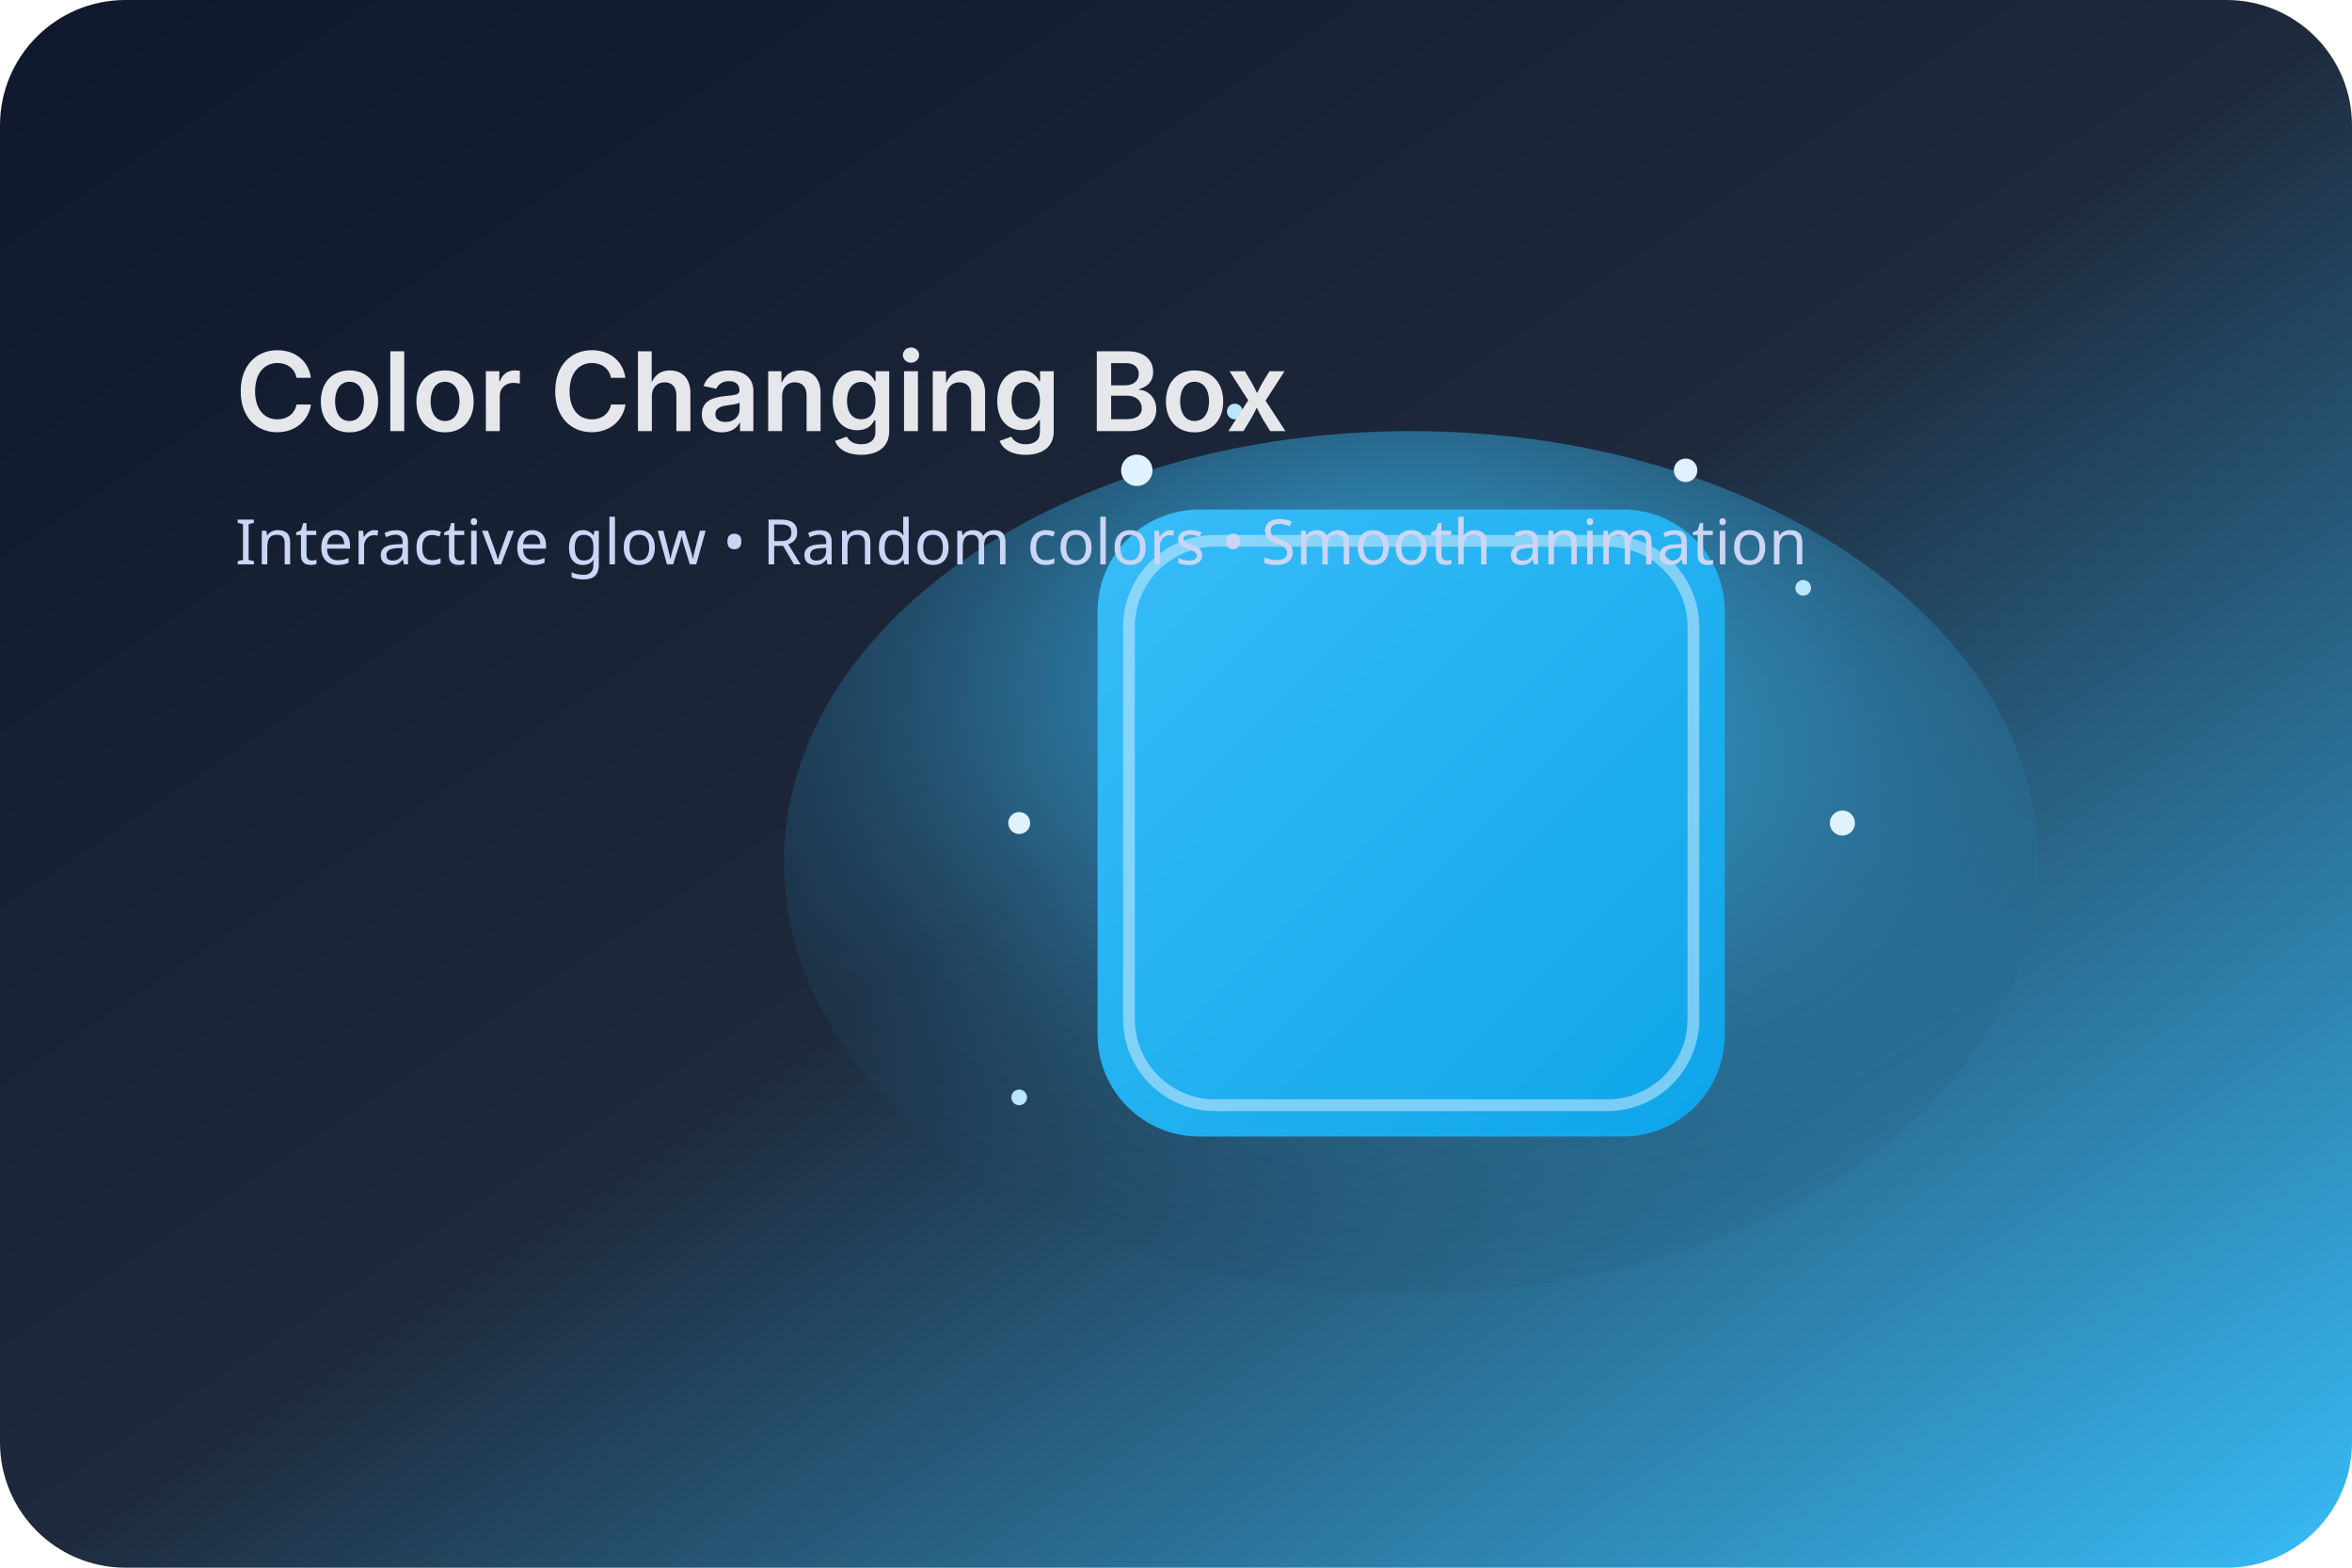
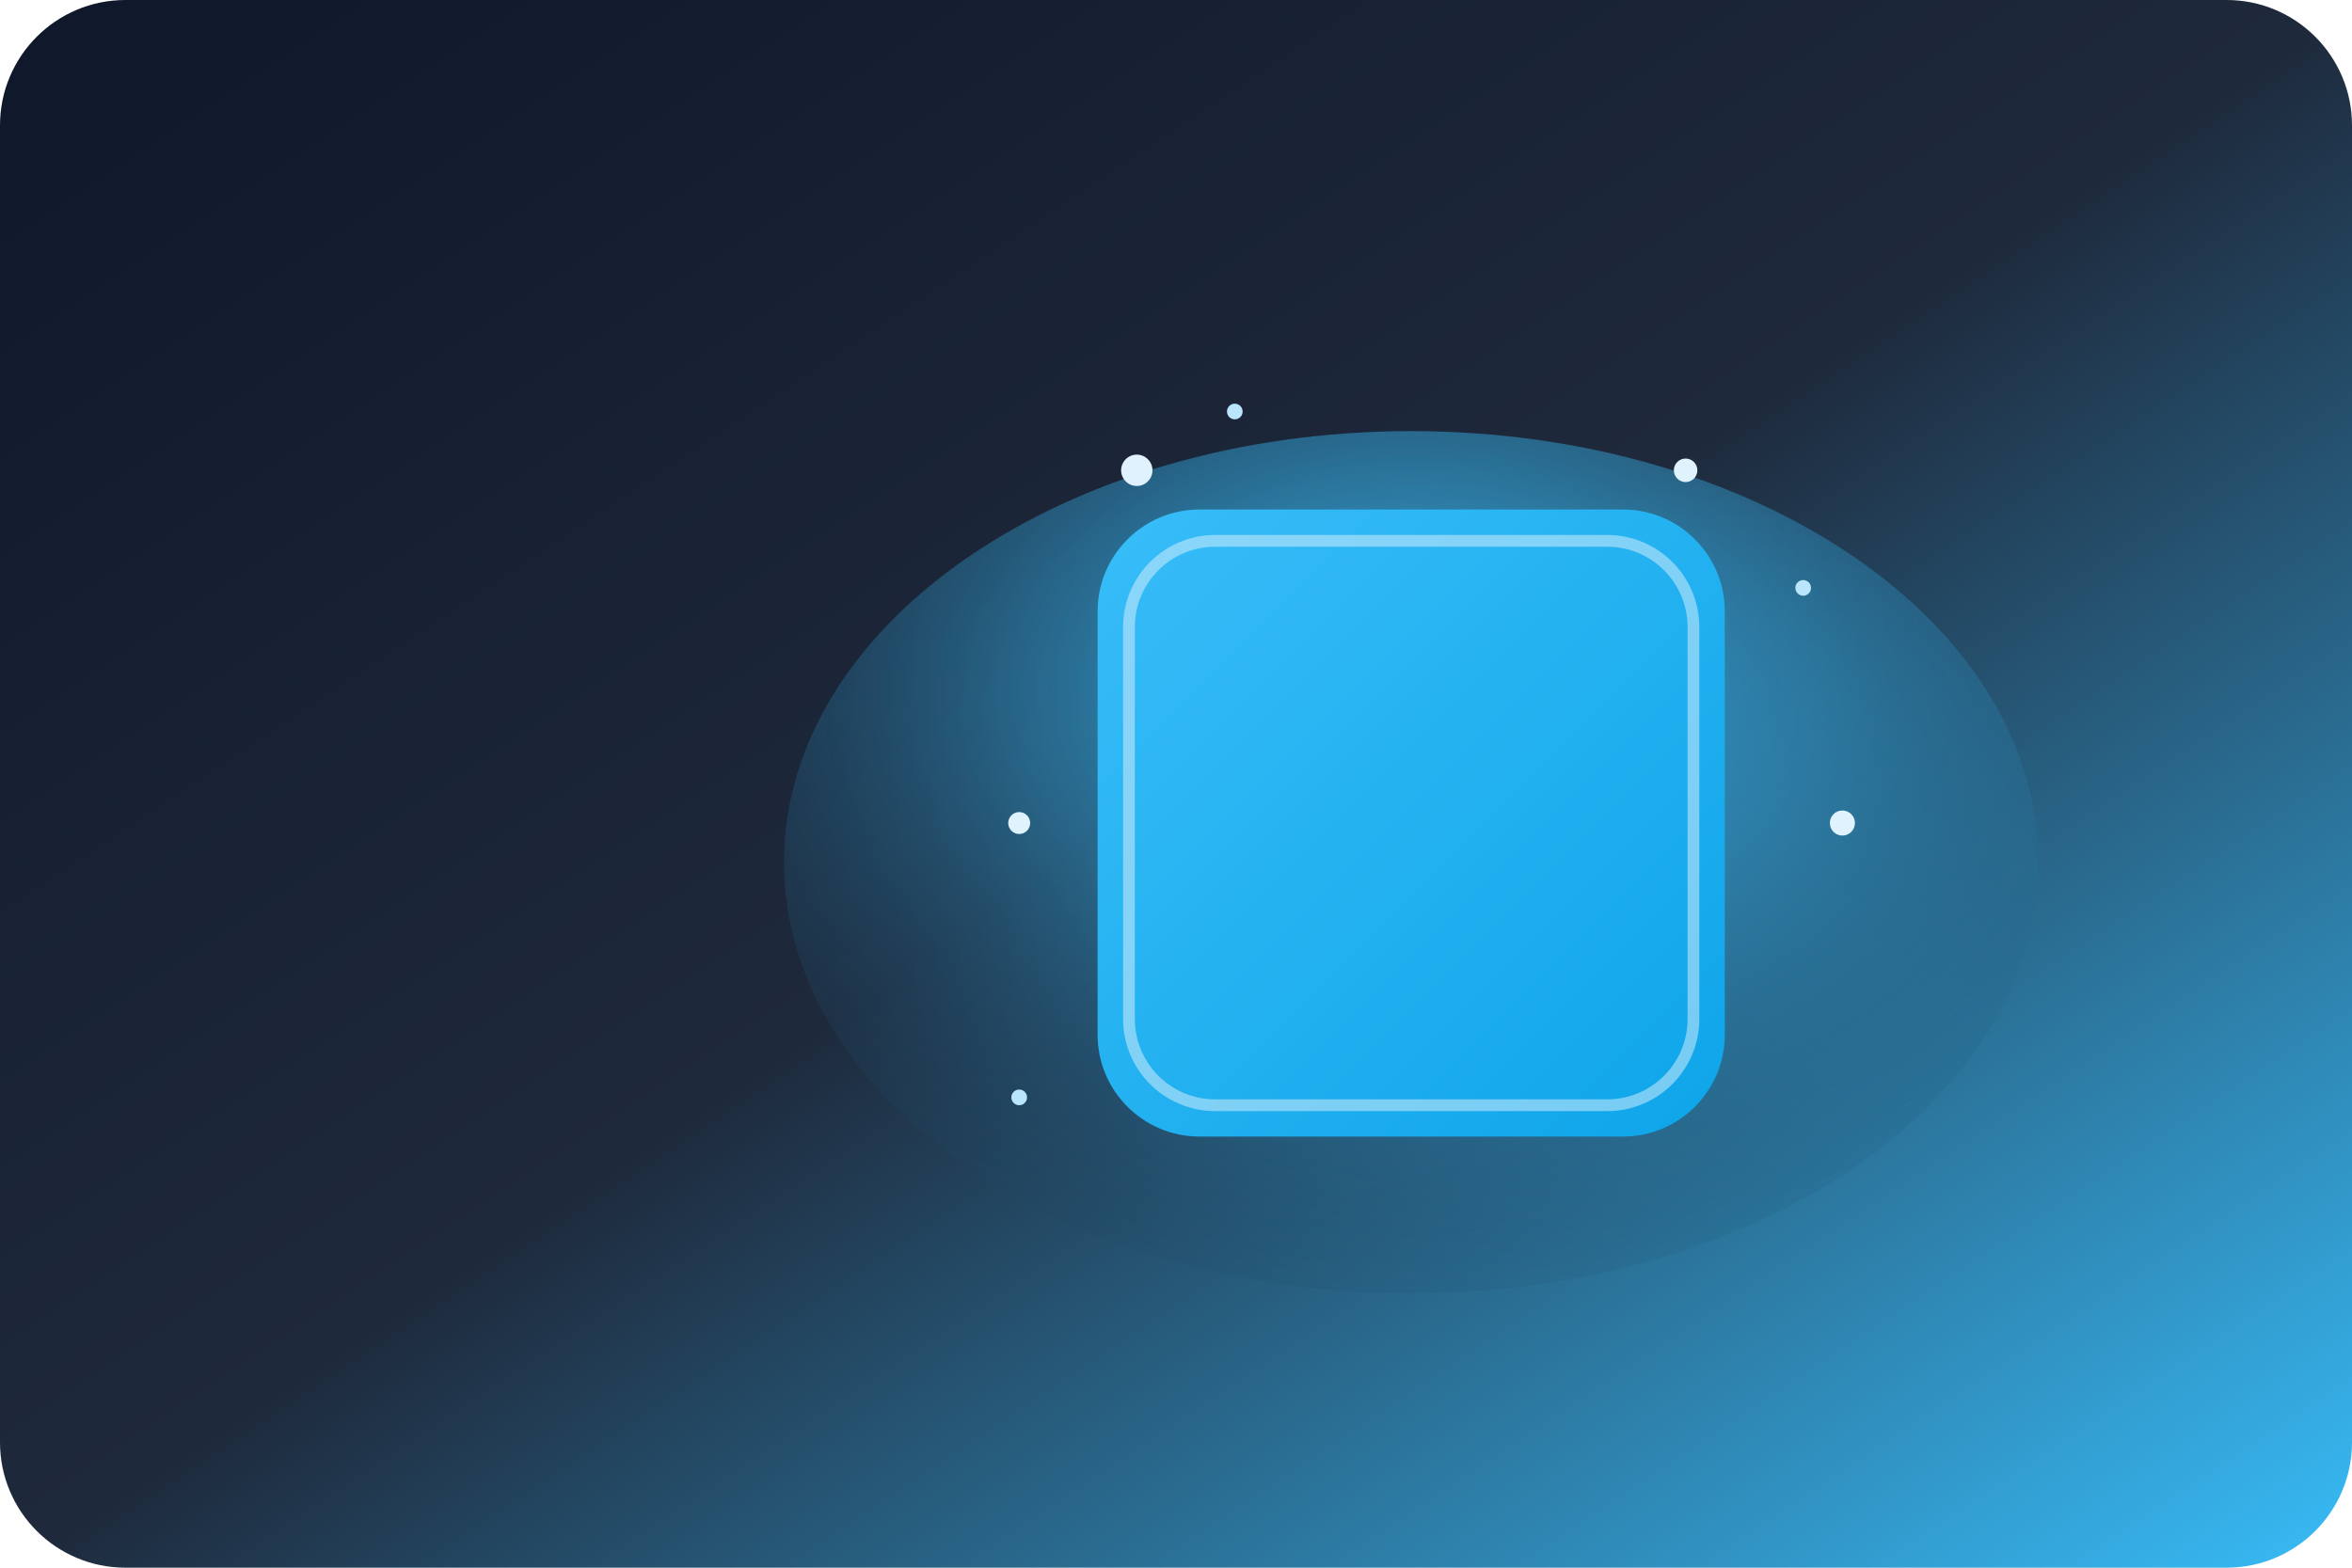
<svg xmlns="http://www.w3.org/2000/svg" width="600" height="400" viewBox="0 0 600 400" fill="none">
  <defs>
    <linearGradient id="bgGradBox" x1="0" y1="0" x2="1" y2="1">
      <stop offset="0%" stop-color="#0f172a" />
      <stop offset="50%" stop-color="#1e293b" />
      <stop offset="100%" stop-color="#38bdf8" />
    </linearGradient>
    <radialGradient id="glowGrad" cx="0.5" cy="0.3" r="0.8">
      <stop offset="0%" stop-color="#38bdf8" stop-opacity="0.9" />
      <stop offset="40%" stop-color="#38bdf8" stop-opacity="0.4" />
      <stop offset="100%" stop-color="#0f172a" stop-opacity="0" />
    </radialGradient>
    <linearGradient id="boxGrad" x1="0" y1="0" x2="1" y2="1">
      <stop offset="0%" stop-color="#38bdf8" />
      <stop offset="100%" stop-color="#0ea5e9" />
    </linearGradient>
  </defs>
  <rect width="600" height="400" rx="32" fill="url(#bgGradBox)" />
  <ellipse cx="360" cy="220" rx="160" ry="110" fill="url(#glowGrad)" />
  <rect x="280" y="130" width="160" height="160" rx="26" fill="url(#boxGrad)" />
  <rect x="288" y="138" width="144" height="144" rx="22" stroke="#e0f2fe" stroke-opacity="0.5" stroke-width="3" fill="none" />
  <circle cx="290" cy="120" r="4" fill="#e0f2fe" />
  <circle cx="430" cy="120" r="3" fill="#e0f2fe" />
  <circle cx="470" cy="210" r="3.2" fill="#e0f2fe" />
  <circle cx="260" cy="210" r="2.8" fill="#e0f2fe" />
  <circle cx="260" cy="280" r="2" fill="#bae6fd" />
  <circle cx="460" cy="150" r="2" fill="#bae6fd" />
  <circle cx="315" cy="105" r="2" fill="#bae6fd" />
-   <text x="60" y="110" fill="#e5e7eb" font-family="'Poppins', system-ui, -apple-system, BlinkMacSystemFont, 'Segoe UI', sans-serif" font-size="28" font-weight="600">
-     Color Changing Box
-   </text>
-   <text x="60" y="144" fill="#cbd5f5" font-family="'Poppins', system-ui" font-size="16">
-     Interactive glow • Random colors • Smooth animation
-   </text>
</svg>
